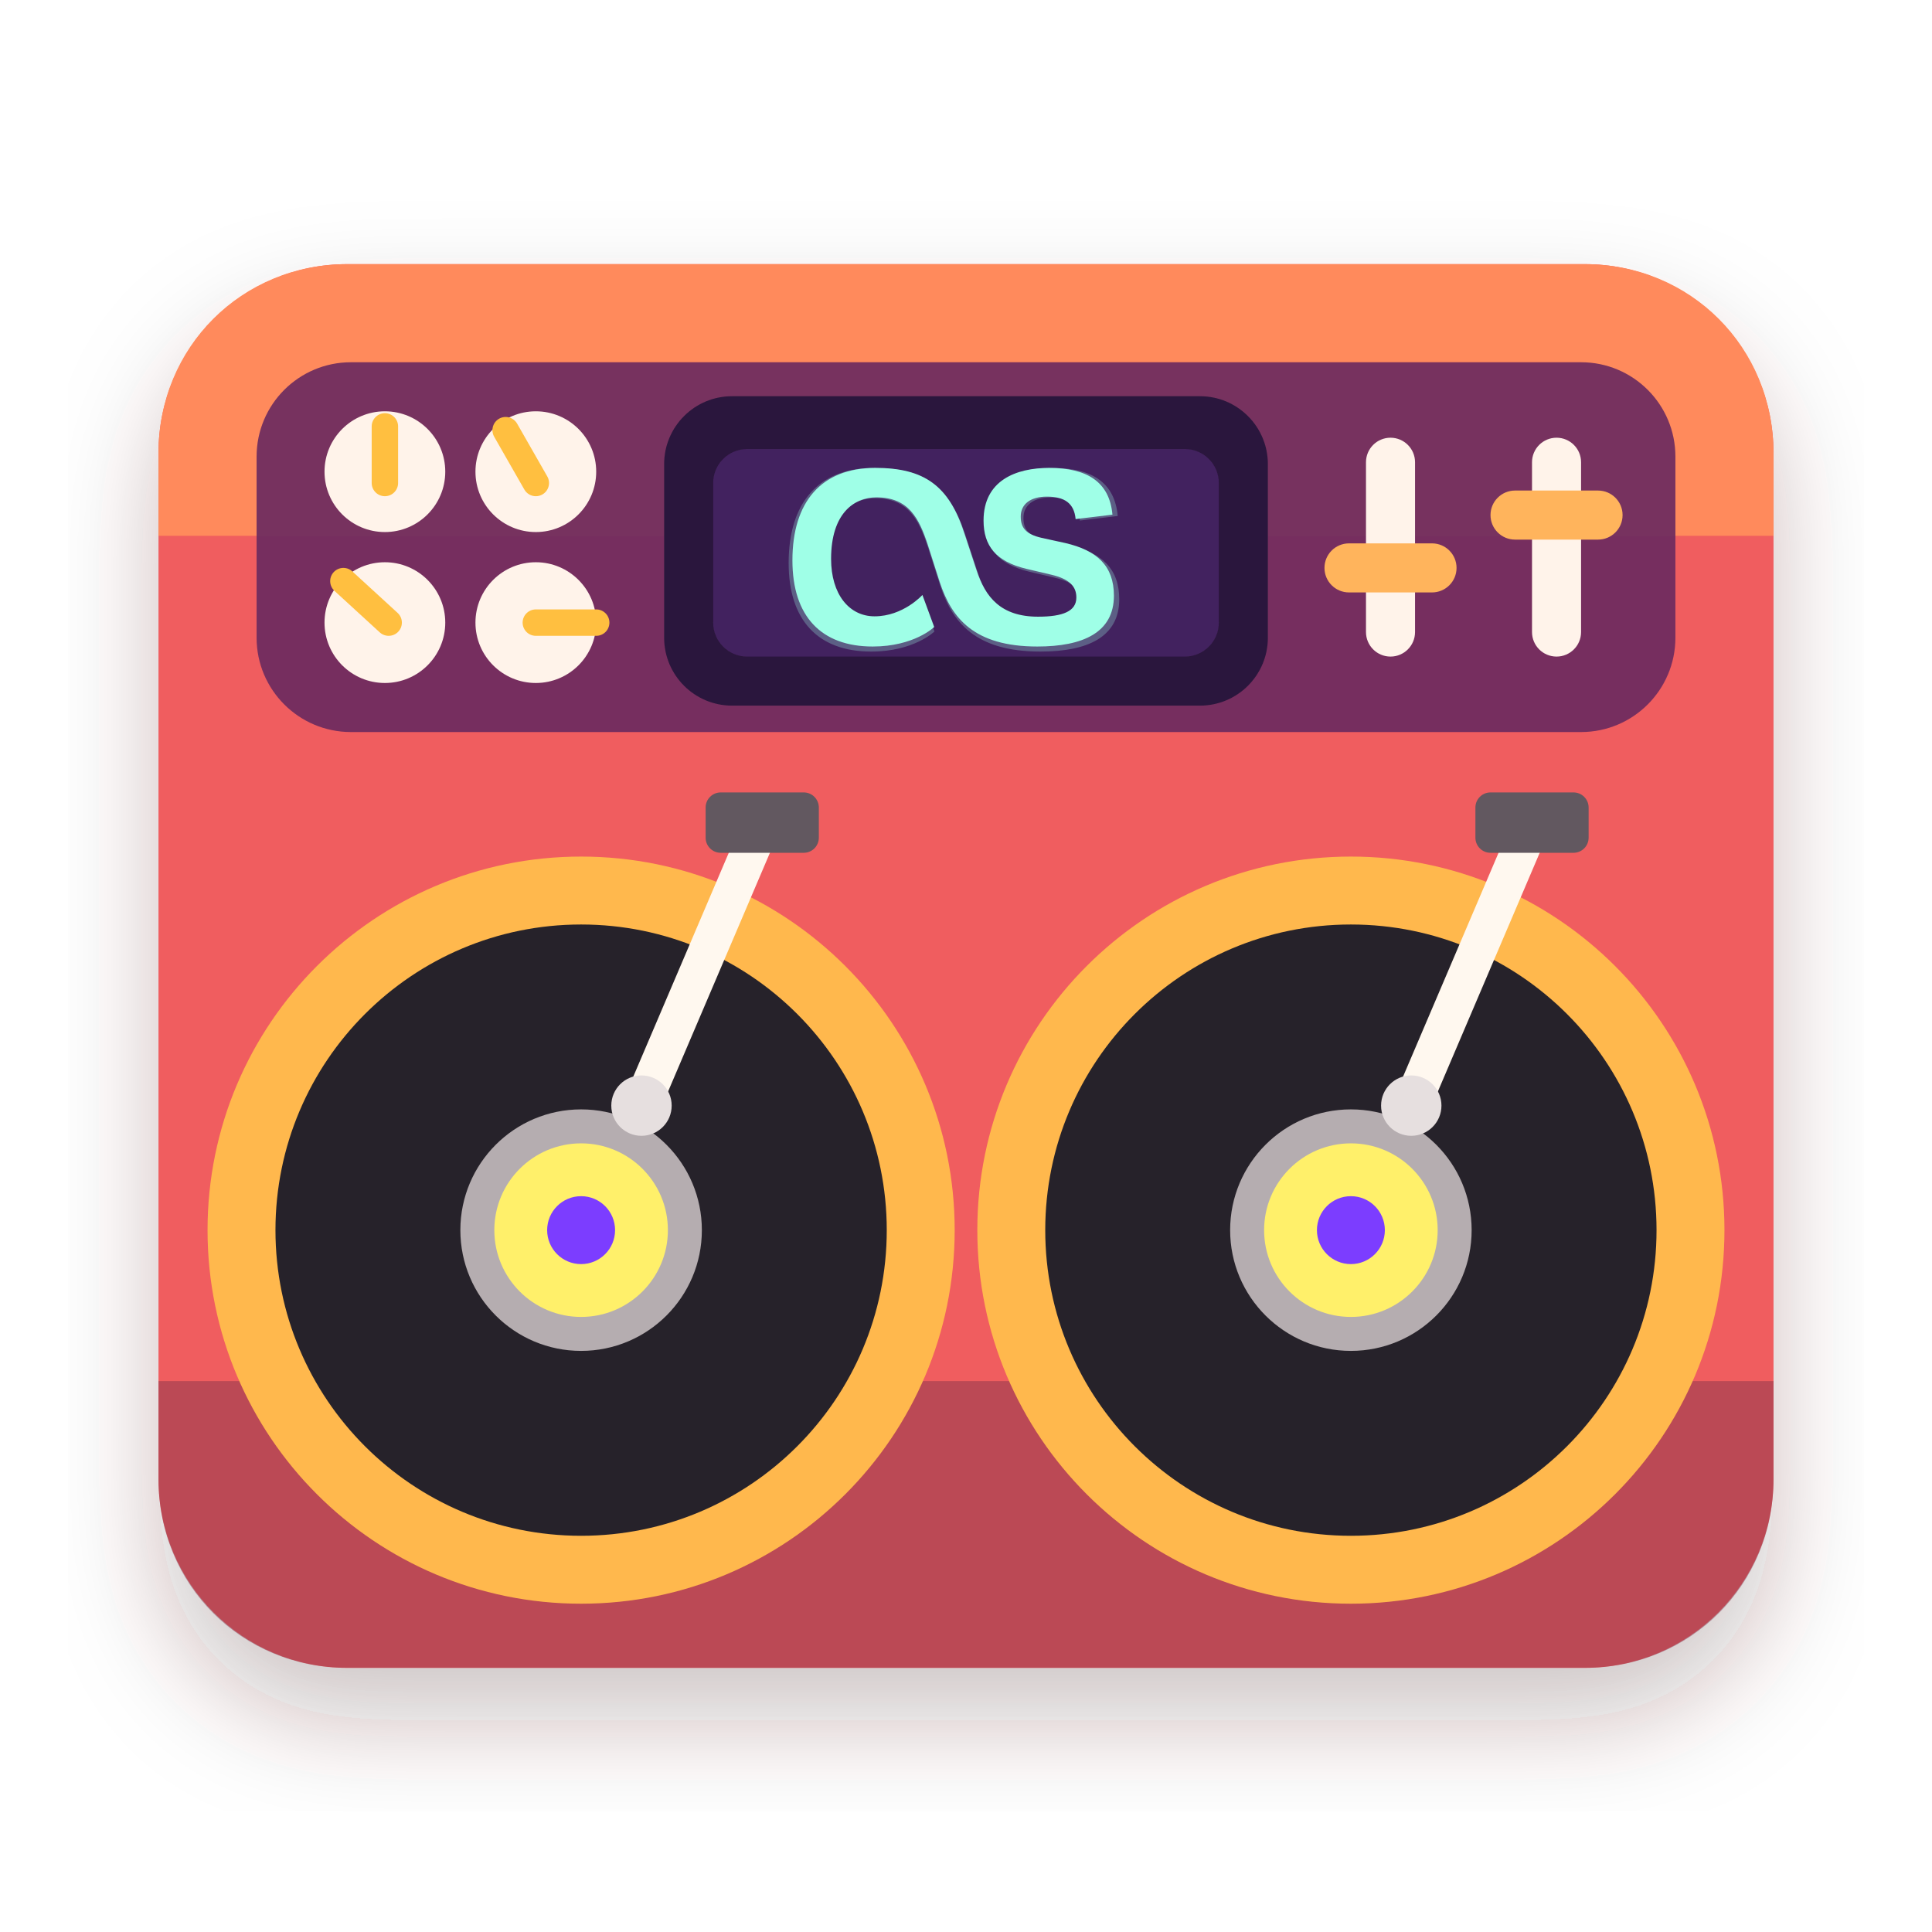
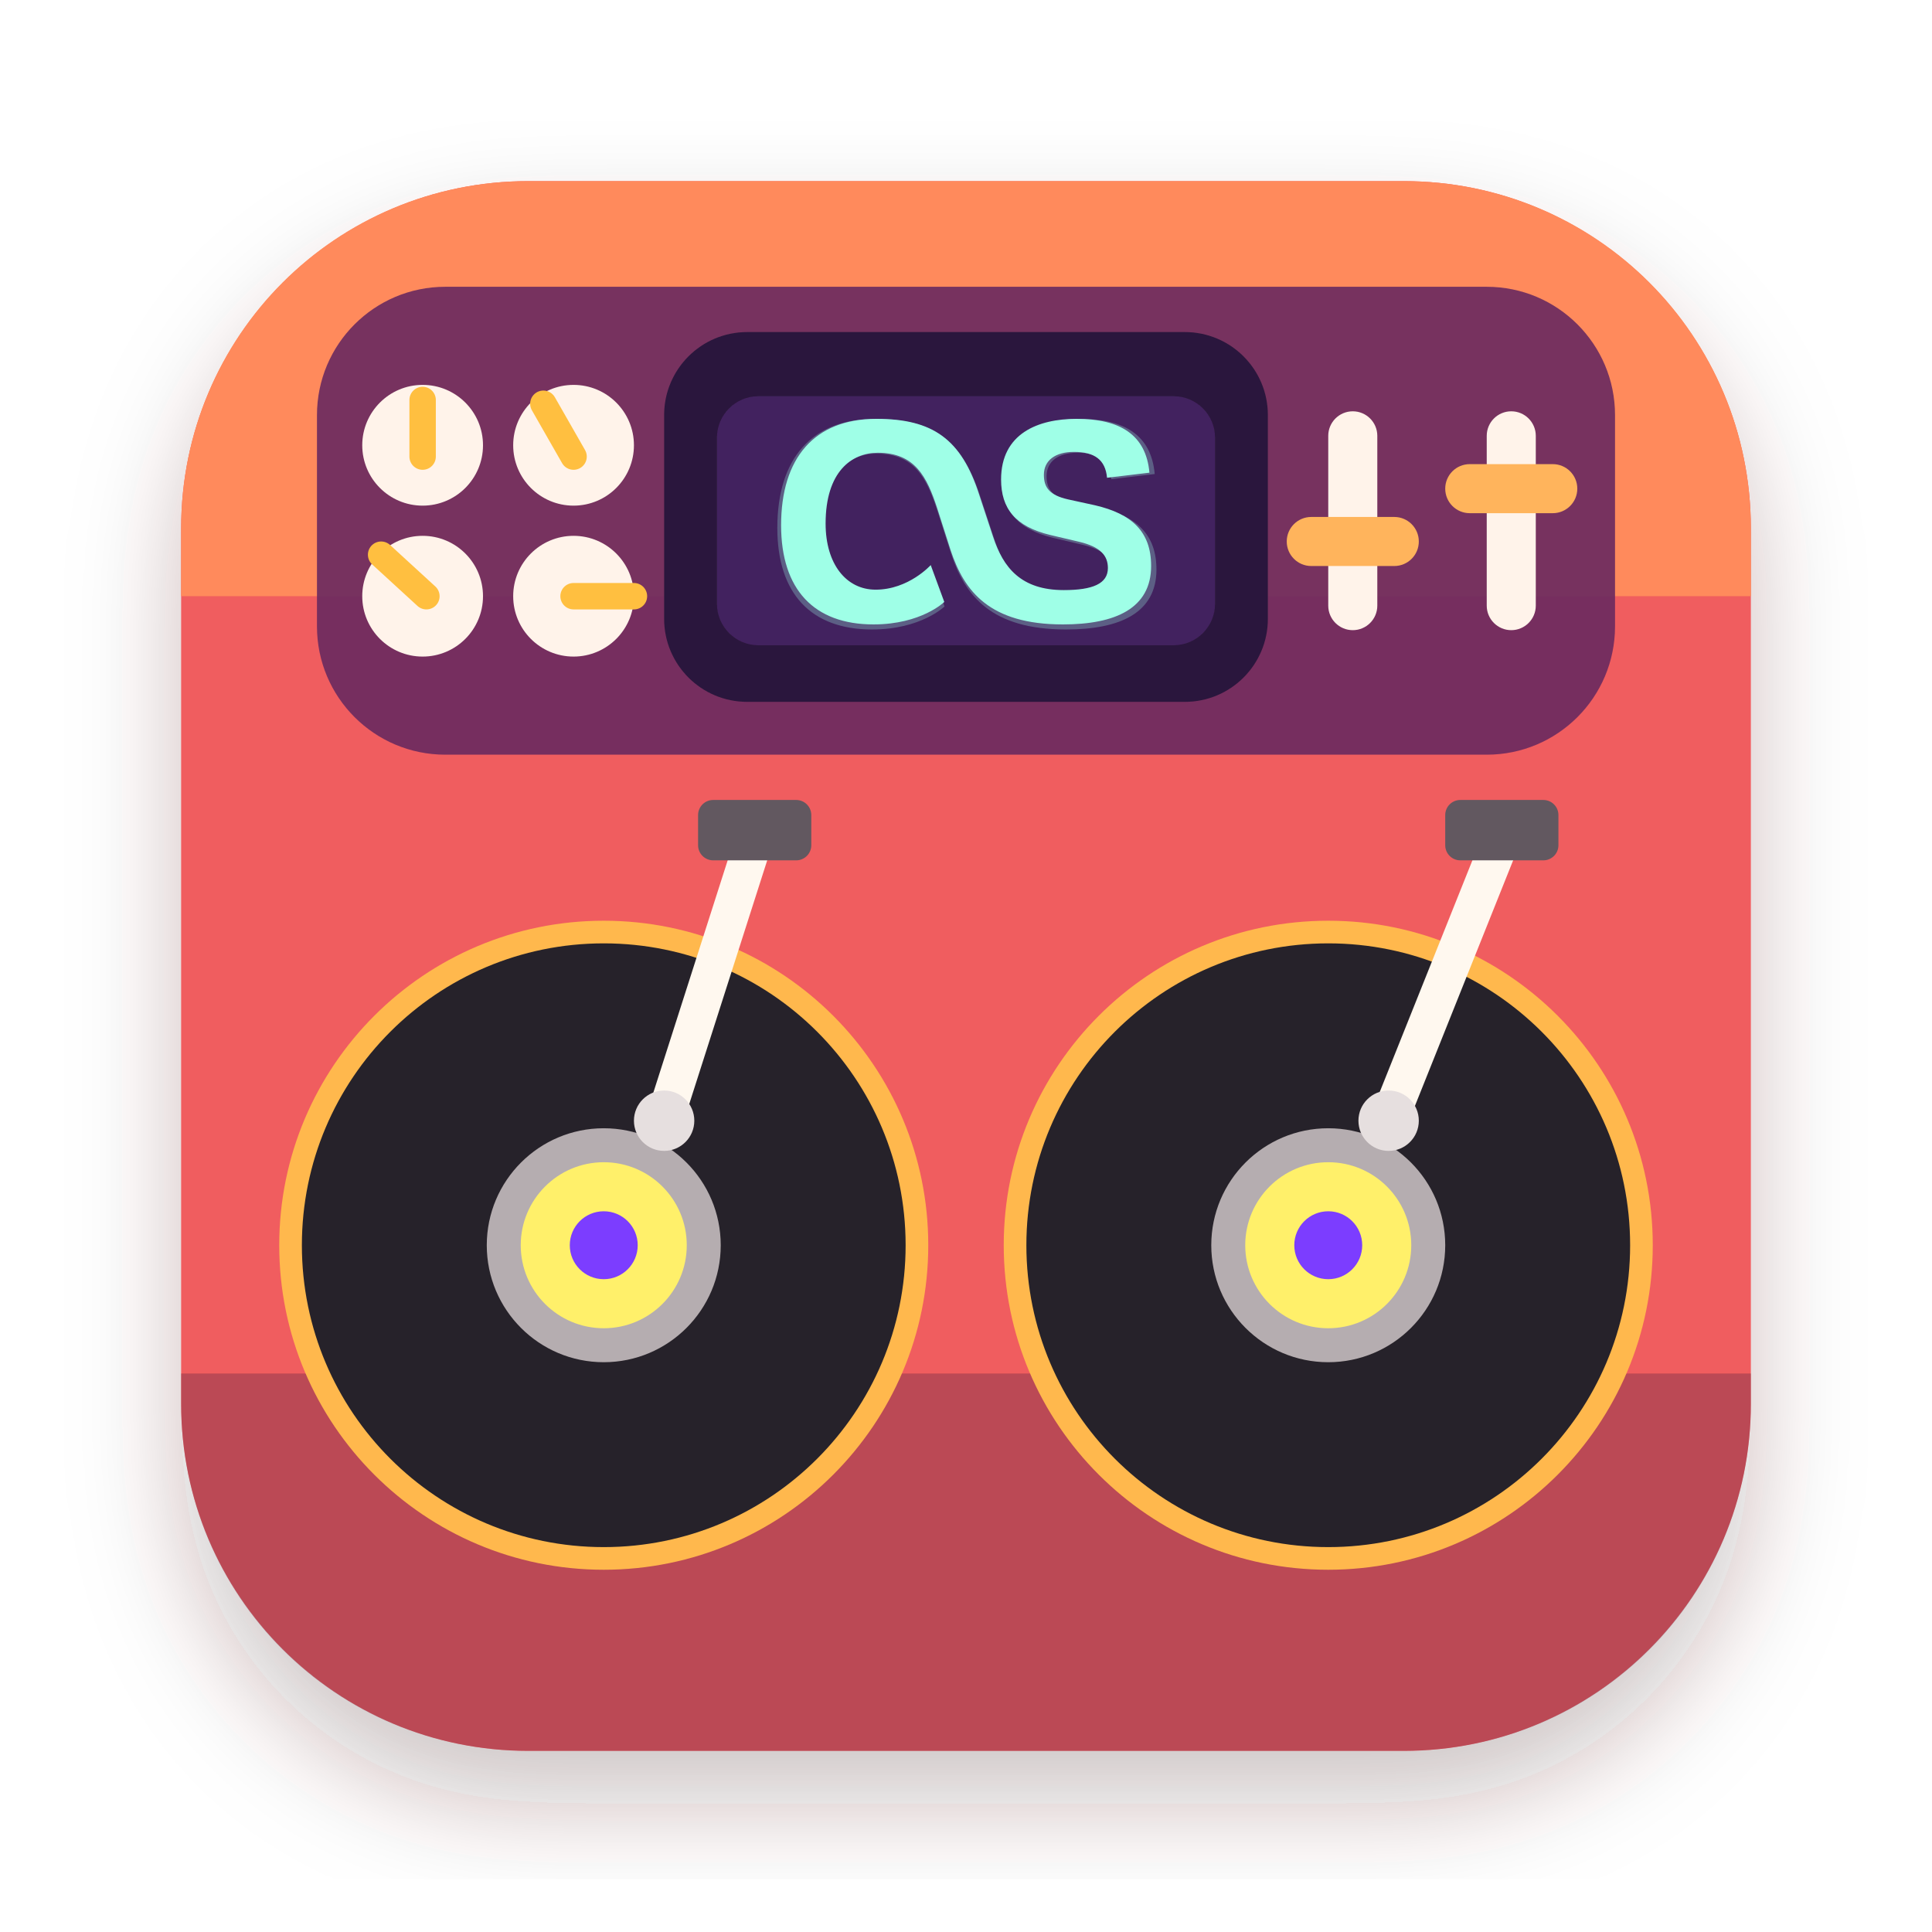
<svg xmlns="http://www.w3.org/2000/svg" viewBox="0 0 512 512" role="img" aria-labelledby="title desc">
  <defs>
-     <filter id="iconShadow" x="18" y="28" width="476" height="452" color-interpolation-filters="sRGB" filterUnits="userSpaceOnUse">
+     <filter id="iconShadow" x="10" y="18" width="492" height="480" color-interpolation-filters="sRGB" filterUnits="userSpaceOnUse">
      <feDropShadow dx="0" dy="14" stdDeviation="14" flood-color="#4a1d16" flood-opacity=".26" />
    </filter>
  </defs>
  <g filter="url(#iconShadow)">
-     <rect x="42" y="70" width="428" height="372" rx="50" fill="#f05d5e" />
-     <path d="M92 70h328c28 0 50 22 50 50v22H42v-22c0-28 22-50 50-50Z" fill="#ff8a5b" />
-     <path d="M42 366h428v26c0 28-22 50-50 50H92c-28 0-50-22-50-50v-26Z" fill="#7a2e46" opacity=".45" />
-     <rect x="68" y="96" width="376" height="98" rx="25" fill="#6b2b5f" opacity=".92" />
-     <g transform="translate(84 107)">
+     <rect x="48" y="48" width="416" height="416" rx="92" fill="#f05d5e" />
+     <path d="M140 48h232c51 0 92 41 92 92v18H48v-18c0-51 41-92 92-92Z" fill="#ff8a5b" />
+     <path d="M48 364h416v8c0 51-41 92-92 92H140c-51 0-92-41-92-92v-8Z" fill="#7a2e46" opacity=".45" />
+     <rect x="84" y="76" width="344" height="124" rx="34" fill="#6b2b5f" opacity=".92" />
+     <g transform="translate(94 100)">
      <circle cx="18" cy="18" r="16" fill="#fff3ea" />
      <circle cx="58" cy="18" r="16" fill="#fff3ea" />
      <circle cx="18" cy="58" r="16" fill="#fff3ea" />
      <circle cx="58" cy="58" r="16" fill="#fff3ea" />
      <path d="M18 6v15M50 7l8 14M7 47l12 11M58 58h16" fill="none" stroke="#ffbf3f" stroke-linecap="round" stroke-width="7" />
    </g>
-     <rect x="176" y="105" width="160" height="82" rx="18" fill="#2b183c" />
-     <rect x="189" y="119" width="134" height="55" rx="9" fill="#43215f" />
-     <g transform="translate(209 124) scale(.109)" fill="#9fffe7" opacity=".28">
+     <rect x="176" y="88" width="160" height="98" rx="22" fill="#2b183c" />
+     <rect x="190" y="105" width="132" height="66" rx="11" fill="#43215f" />
+     <g transform="translate(206 111) scale(.125)" fill="#9fffe7" opacity=".28">
      <path d="M354.475 397.74L325.008 317.643C325.008 317.643 277.126 371.046 205.321 371.046C141.781 371.046 96.675 315.802 96.675 227.413C96.675 114.167 153.753 73.656 209.921 73.656C290.938 73.656 316.715 126.135 338.817 193.35L368.284 285.425C397.74 374.725 452.984 446.543 612.264 446.543C726.441 446.543 803.776 411.56 803.776 319.488C803.776 244.911 761.417 206.242 682.234 187.823L623.311 174.938C582.804 165.732 570.836 149.153 570.836 121.535C570.836 90.231 595.689 71.815 636.207 71.815C680.396 71.815 704.332 88.389 708.018 127.979L800.09 116.928C792.725 34.066 735.644 0 641.731 0C558.872 0 477.847 31.304 477.847 131.662C477.847 194.27 508.231 233.864 584.642 252.276L647.258 267.002C694.213 278.053 709.859 297.386 709.859 324.095C709.859 358.154 676.717 371.966 614.109 371.966C521.12 371.966 482.454 323.17 460.352 255.952L429.969 163.887C391.306 44.193 329.615 0 207.156 0C71.815 0 0 85.624 0 231.095C0 371.046 71.815 446.54 200.722 446.54C304.748 446.536 354.475 397.74 354.475 397.74Z" />
    </g>
-     <g transform="translate(210 124) scale(.106)" fill="#9fffe7">
+     <g transform="translate(207 111) scale(.122)" fill="#9fffe7">
      <path d="M354.475 397.74L325.008 317.643C325.008 317.643 277.126 371.046 205.321 371.046C141.781 371.046 96.675 315.802 96.675 227.413C96.675 114.167 153.753 73.656 209.921 73.656C290.938 73.656 316.715 126.135 338.817 193.35L368.284 285.425C397.74 374.725 452.984 446.543 612.264 446.543C726.441 446.543 803.776 411.56 803.776 319.488C803.776 244.911 761.417 206.242 682.234 187.823L623.311 174.938C582.804 165.732 570.836 149.153 570.836 121.535C570.836 90.231 595.689 71.815 636.207 71.815C680.396 71.815 704.332 88.389 708.018 127.979L800.09 116.928C792.725 34.066 735.644 0 641.731 0C558.872 0 477.847 31.304 477.847 131.662C477.847 194.27 508.231 233.864 584.642 252.276L647.258 267.002C694.213 278.053 709.859 297.386 709.859 324.095C709.859 358.154 676.717 371.966 614.109 371.966C521.12 371.966 482.454 323.17 460.352 255.952L429.969 163.887C391.306 44.193 329.615 0 207.156 0C71.815 0 0 85.624 0 231.095C0 371.046 71.815 446.54 200.722 446.54C304.748 446.536 354.475 397.74 354.475 397.74Z" />
    </g>
    <g>
-       <rect x="362" y="116" width="13" height="58" rx="6.5" fill="#fff3ea" />
-       <rect x="406" y="116" width="13" height="58" rx="6.5" fill="#fff3ea" />
-       <rect x="351" y="144" width="35" height="13" rx="6.5" fill="#ffb45c" />
-       <rect x="395" y="130" width="35" height="13" rx="6.5" fill="#ffb45c" />
+       <rect x="352" y="109" width="13" height="58" rx="6.5" fill="#fff3ea" />
+       <rect x="394" y="109" width="13" height="58" rx="6.5" fill="#fff3ea" />
+       <rect x="341" y="137" width="35" height="13" rx="6.5" fill="#ffb45c" />
+       <rect x="383" y="123" width="35" height="13" rx="6.5" fill="#ffb45c" />
    </g>
    <g>
-       <circle cx="154" cy="326" r="99" fill="#ffb84d" />
-       <circle cx="154" cy="326" r="81" fill="#272329" />
-       <circle cx="154" cy="326" r="32" fill="#b5adb0" />
-       <circle cx="154" cy="326" r="23" fill="#fff06a" />
-       <circle cx="154" cy="326" r="9" fill="#7c3cff" />
-       <path d="M197.4 216 206.6 220 174.6 295 165.4 291Z" fill="#fff8ef" />
-       <rect x="187" y="210" width="30" height="16" rx="4" fill="#625860" />
-       <circle cx="170" cy="293" r="8" fill="#e6dfdf" />
+       <circle cx="160" cy="330" r="86" fill="#ffb84d" />
+       <circle cx="160" cy="330" r="80" fill="#272329" />
+       <circle cx="160" cy="330" r="31" fill="#b5adb0" />
+       <circle cx="160" cy="330" r="22" fill="#fff06a" />
+       <circle cx="160" cy="330" r="9" fill="#7c3cff" />
+       <path d="M195.4 220 204.6 224 180.6 299 171.4 295Z" fill="#fff8ef" />
+       <rect x="185" y="212" width="30" height="16" rx="4" fill="#625860" />
+       <circle cx="176" cy="297" r="8" fill="#e6dfdf" />
    </g>
    <g>
-       <circle cx="358" cy="326" r="99" fill="#ffb84d" />
-       <circle cx="358" cy="326" r="81" fill="#272329" />
-       <circle cx="358" cy="326" r="32" fill="#b5adb0" />
-       <circle cx="358" cy="326" r="23" fill="#fff06a" />
-       <circle cx="358" cy="326" r="9" fill="#7c3cff" />
-       <path d="M401.4 216 410.6 220 378.6 295 369.4 291Z" fill="#fff8ef" />
-       <rect x="391" y="210" width="30" height="16" rx="4" fill="#625860" />
-       <circle cx="374" cy="293" r="8" fill="#e6dfdf" />
+       <circle cx="352" cy="330" r="86" fill="#ffb84d" />
+       <circle cx="352" cy="330" r="80" fill="#272329" />
+       <circle cx="352" cy="330" r="31" fill="#b5adb0" />
+       <circle cx="352" cy="330" r="22" fill="#fff06a" />
+       <circle cx="352" cy="330" r="9" fill="#7c3cff" />
+       <path d="M393.4 220 402.6 224 372.6 299 363.4 295Z" fill="#fff8ef" />
+       <rect x="383" y="212" width="30" height="16" rx="4" fill="#625860" />
+       <circle cx="368" cy="297" r="8" fill="#e6dfdf" />
    </g>
  </g>
</svg>
